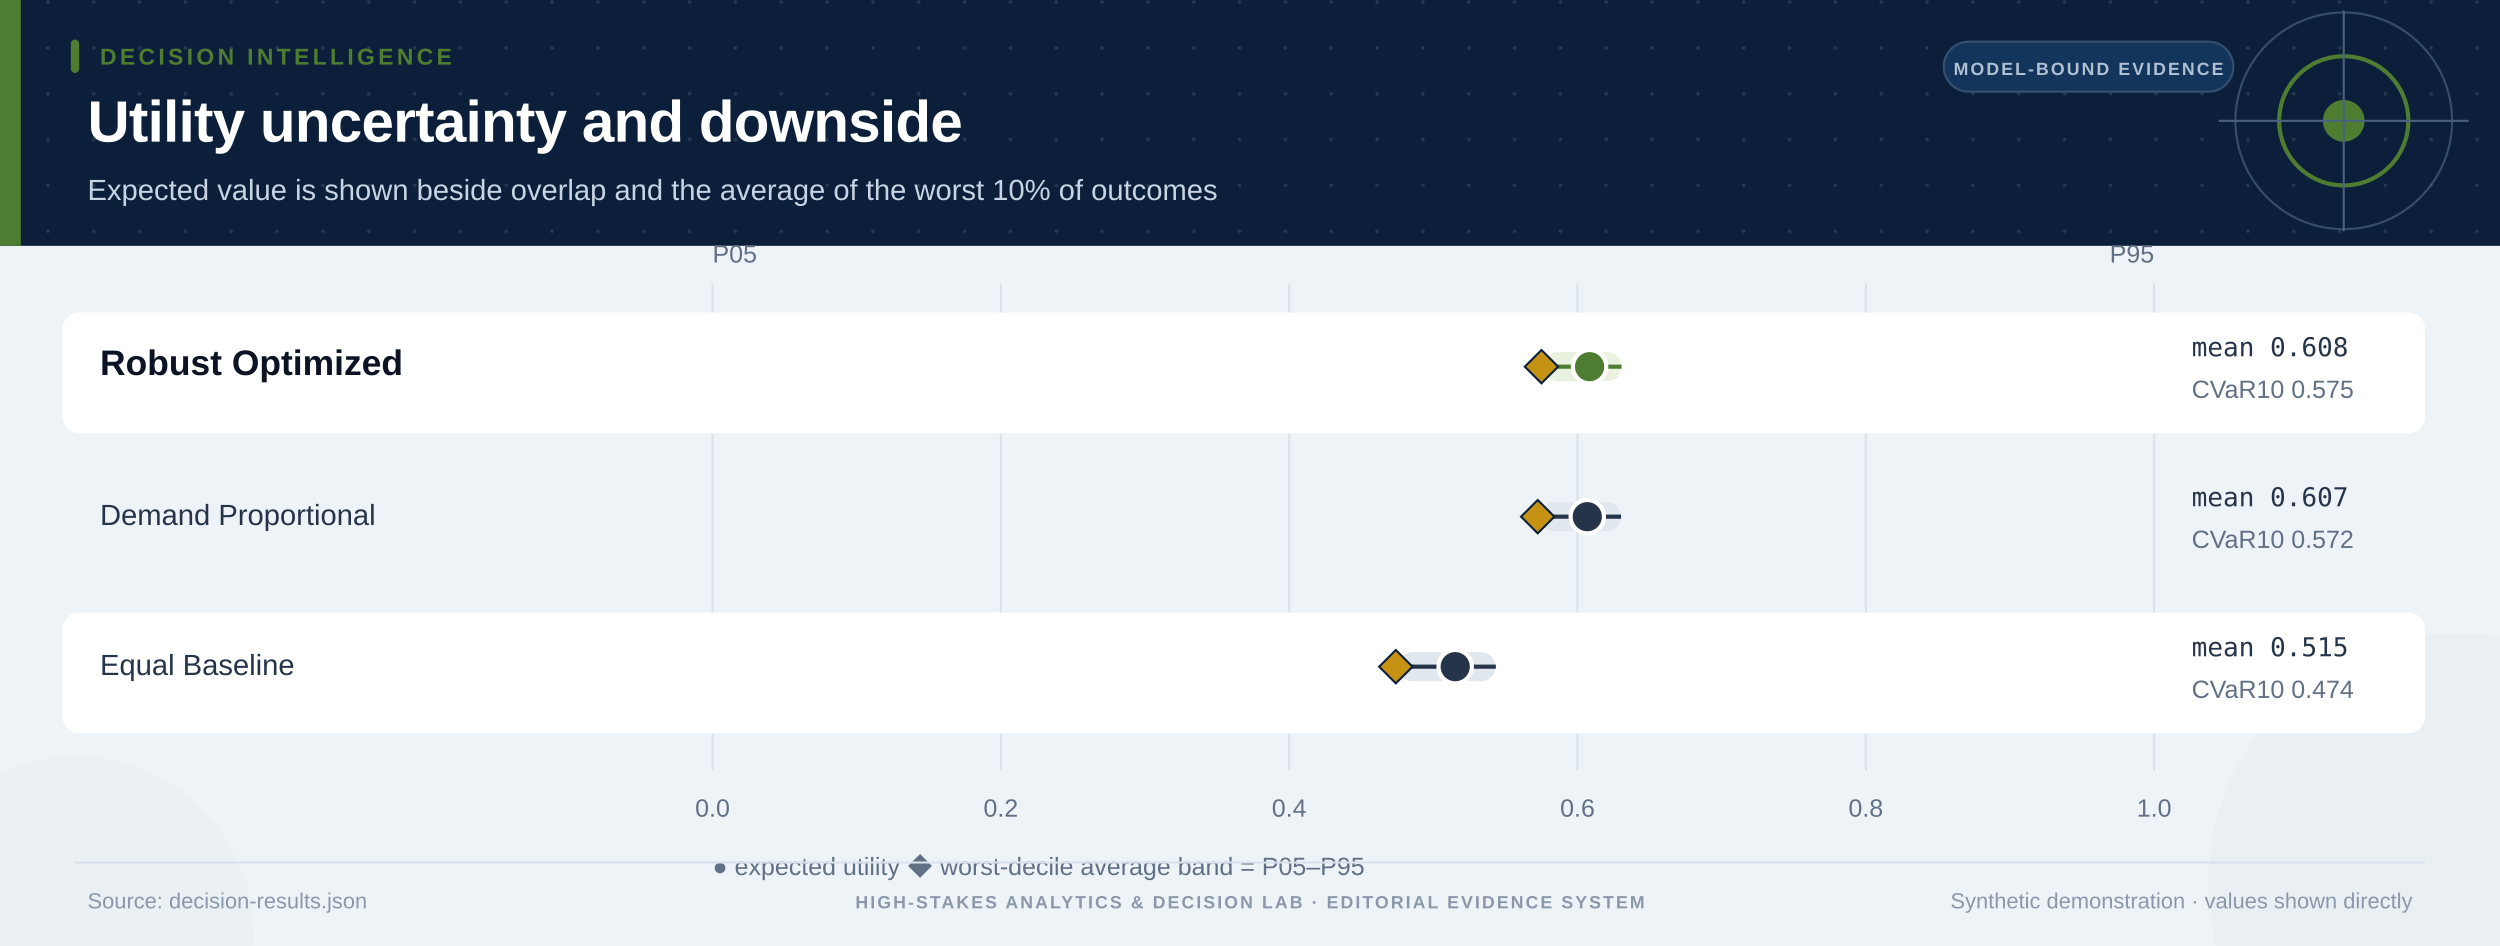
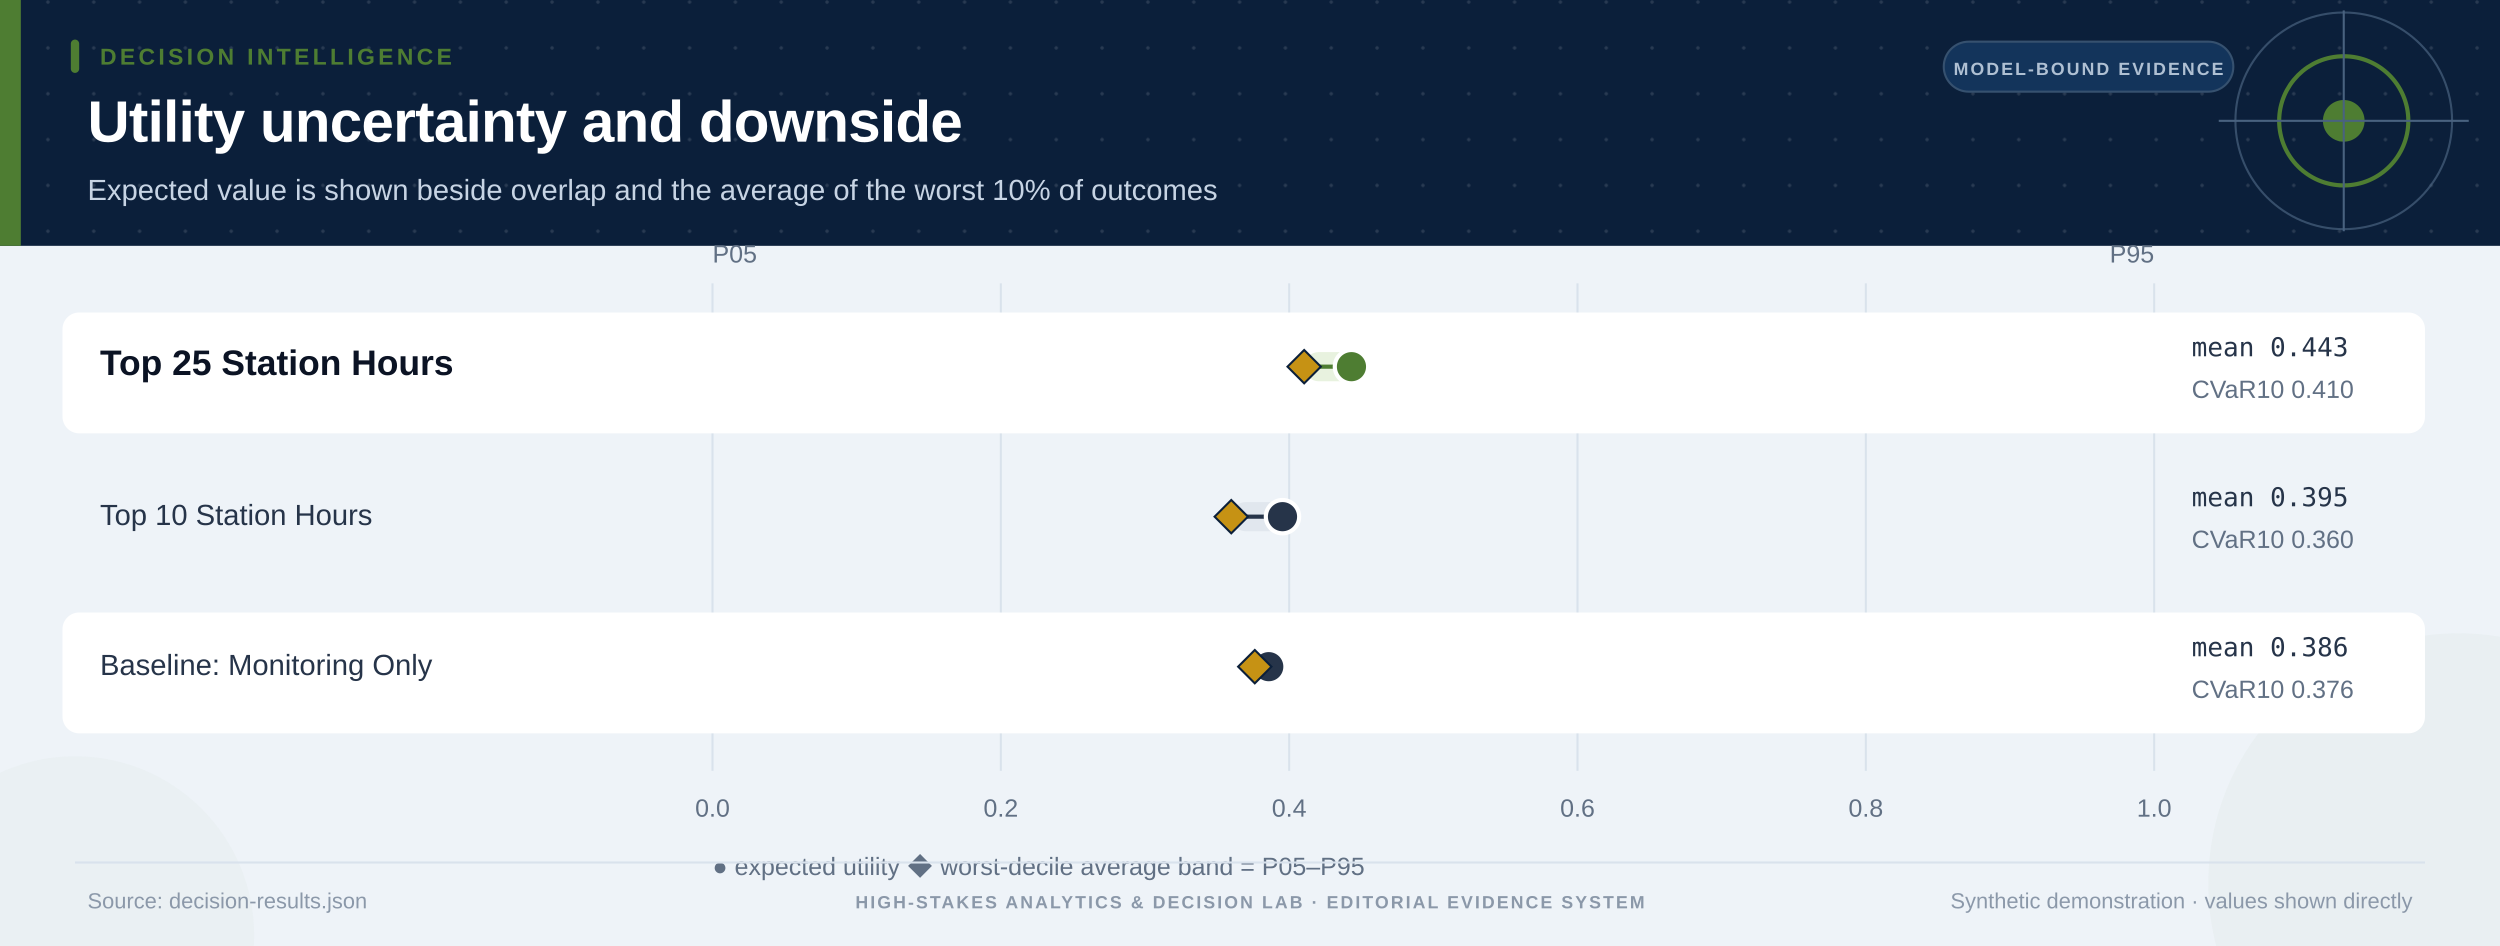
<svg xmlns="http://www.w3.org/2000/svg" width="1200" height="454" viewBox="0 0 1200 454" role="img" aria-labelledby="title desc">
  <defs>
    <pattern id="headerGrid" width="22" height="22" patternUnits="userSpaceOnUse">
      <circle cx="1" cy="1" r=".85" fill="#FFFFFF" opacity=".12" />
    </pattern>
  </defs>
  <style>
  text { font-family: -apple-system, BlinkMacSystemFont, "Segoe UI", Arial, sans-serif; }
  .kicker { font-size: 11px; font-weight: 800; letter-spacing: 1.6px; }
  .title { font-size: 28px; font-weight: 780; letter-spacing: -0.35px; }
  .subtitle { font-size: 14px; }
  .section { fill: #0B1324; font-size: 17px; font-weight: 720; }
  .label { fill: #263449; font-size: 14px; }
  .small { fill: #617084; font-size: 12px; }
  .eyebrow { fill: #617084; font-size: 10.5px; font-weight: 800; letter-spacing: 1px; }
  .value { fill: #0B1324; font-size: 16px; font-weight: 750; font-variant-numeric: tabular-nums; }
  .big { fill: #0B1324; font-size: 30px; font-weight: 800; font-variant-numeric: tabular-nums; }
  .display { fill: #0B1324; font-size: 38px; font-weight: 820; font-variant-numeric: tabular-nums; }
  .mono { fill: #263449; font-size: 12.5px; font-family: ui-monospace, SFMono-Regular, Menlo, Consolas, monospace; font-variant-numeric: tabular-nums; }
  .pill { font-size: 11px; font-weight: 760; letter-spacing: .25px; }
  .footnote { fill: #8B98A9; font-size: 10.5px; }
  .micro { fill: #8B98A9; font-size: 8.5px; font-weight: 800; letter-spacing: 1px; }
</style>
  <rect width="1200" height="454" fill="#EEF3F8" />
  <circle cx="1180" cy="424" r="120" fill="#4E7D32" opacity=".035" />
  <circle cx="36" cy="449" r="86" fill="#4E7D32" opacity=".025" />
  <rect width="1200" height="118" fill="#0B1F3A" />
  <rect width="1200" height="118" fill="url(#headerGrid)" />
  <rect width="10" height="118" fill="#4E7D32" />
  <rect x="34" y="19" width="4" height="16" rx="2" fill="#4E7D32" />
  <text x="48.0" y="31.0" class="kicker" text-anchor="start" style="fill:#4E7D32">DECISION INTELLIGENCE</text>
  <text x="42.0" y="68.0" class="title" text-anchor="start" style="fill:#FFFFFF">Utility uncertainty and downside</text>
  <text x="42.0" y="96.0" class="subtitle" text-anchor="start" style="fill:#C7D4E4">Expected value is shown beside overlap and the average of the worst 10% of outcomes</text>
  <rect x="933" y="20" width="139" height="24" rx="12" fill="#13345B" stroke="#36516F" />
  <text x="1002.5" y="36.0" class="micro" text-anchor="middle" style="fill:#AFC0D3">MODEL-BOUND EVIDENCE</text>
  <circle cx="1125" cy="58" r="31" fill="none" stroke="#4E7D32" stroke-width="2" />
  <circle cx="1125" cy="58" r="10" fill="#4E7D32" />
  <circle cx="1125" cy="58" r="52" fill="none" stroke="#49627F" stroke-width="1" opacity=".7" />
  <line x1="1065" y1="58" x2="1185" y2="58" stroke="#49627F" stroke-width="1" />
  <line x1="1125" y1="5" x2="1125" y2="111" stroke="#49627F" stroke-width="1" />
  <line x1="342.0" y1="136.0" x2="342.0" y2="370.0" stroke="#D9E2EC" stroke-width="1" />
  <text x="342.0" y="392.0" class="small" text-anchor="middle">0.0</text>
  <line x1="480.4" y1="136.0" x2="480.4" y2="370.0" stroke="#D9E2EC" stroke-width="1" />
  <text x="480.4" y="392.0" class="small" text-anchor="middle">0.2</text>
  <line x1="618.8" y1="136.0" x2="618.8" y2="370.0" stroke="#D9E2EC" stroke-width="1" />
  <text x="618.8" y="392.0" class="small" text-anchor="middle">0.4</text>
  <line x1="757.2" y1="136.0" x2="757.2" y2="370.0" stroke="#D9E2EC" stroke-width="1" />
  <text x="757.2" y="392.0" class="small" text-anchor="middle">0.6</text>
  <line x1="895.6" y1="136.0" x2="895.6" y2="370.0" stroke="#D9E2EC" stroke-width="1" />
  <text x="895.6" y="392.0" class="small" text-anchor="middle">0.8</text>
  <line x1="1034.0" y1="136.0" x2="1034.0" y2="370.0" stroke="#D9E2EC" stroke-width="1" />
  <text x="1034.0" y="392.0" class="small" text-anchor="middle">1.0</text>
  <text x="342.0" y="126.0" class="small" text-anchor="start">P05</text>
  <text x="1034.0" y="126.0" class="small" text-anchor="end">P95</text>
  <rect x="30.0" y="150.0" width="1134.0" height="58.0" rx="8" fill="#FFFFFF" stroke="none" stroke-width="1" />
-   <text x="48.0" y="180.0" class="section" text-anchor="start">Robust Optimized</text>
-   <rect x="740.9" y="169.0" width="37.5" height="14" rx="7" fill="#E8F2DF" />
-   <line x1="740.9" y1="176" x2="778.3" y2="176" stroke="#4E7D32" stroke-width="2" />
-   <circle cx="763.0" cy="176" r="8" fill="#4E7D32" stroke="#FFFFFF" stroke-width="2" />
-   <path d="M 739.9 168.0 L 747.9 176.0 L 739.9 184.0 L 731.9 176.0 Z" fill="#C69214" stroke="#0B1F3A" />
-   <text x="1052.0" y="171.0" class="mono" text-anchor="start">mean 0.608</text>
-   <text x="1052.0" y="191.0" class="small" text-anchor="start">CVaR10 0.575</text>
-   <text x="48.0" y="252.0" class="label" text-anchor="start">Demand Proportional</text>
-   <rect x="739.3" y="241.0" width="38.8" height="14" rx="7" fill="#E1E7EE" />
-   <line x1="739.3" y1="248" x2="778.1" y2="248" stroke="#263449" stroke-width="2" />
-   <circle cx="761.9" cy="248" r="8" fill="#263449" stroke="#FFFFFF" stroke-width="2" />
-   <path d="M 738.1 240.0 L 746.1 248.0 L 738.1 256.0 L 730.1 248.0 Z" fill="#C69214" stroke="#0B1F3A" />
-   <text x="1052.0" y="243.0" class="mono" text-anchor="start">mean 0.607</text>
-   <text x="1052.0" y="263.0" class="small" text-anchor="start">CVaR10 0.572</text>
+   <text x="48.0" y="180.0" class="section" text-anchor="start">Top 25 Station Hours</text>
+   <rect x="626.0" y="169.0" width="30.2" height="14" rx="7" fill="#E8F2DF" />
+   <line x1="626.0" y1="176" x2="656.2" y2="176" stroke="#4E7D32" stroke-width="2" />
+   <circle cx="648.7" cy="176" r="8" fill="#4E7D32" stroke="#FFFFFF" stroke-width="2" />
+   <path d="M 626.0 168.0 L 634.0 176.0 L 626.0 184.0 L 618.0 176.0 Z" fill="#C69214" stroke="#0B1F3A" />
+   <text x="1052.0" y="171.0" class="mono" text-anchor="start">mean 0.443</text>
+   <text x="1052.0" y="191.0" class="small" text-anchor="start">CVaR10 0.410</text>
+   <text x="48.0" y="252.0" class="label" text-anchor="start">Top 10 Station Hours</text>
+   <rect x="591.0" y="241.0" width="32.8" height="14" rx="7" fill="#E1E7EE" />
+   <line x1="591.0" y1="248" x2="623.8" y2="248" stroke="#263449" stroke-width="2" />
+   <circle cx="615.6" cy="248" r="8" fill="#263449" stroke="#FFFFFF" stroke-width="2" />
+   <path d="M 591.0 240.0 L 599.0 248.0 L 591.0 256.0 L 583.0 248.0 Z" fill="#C69214" stroke="#0B1F3A" />
+   <text x="1052.0" y="243.0" class="mono" text-anchor="start">mean 0.395</text>
+   <text x="1052.0" y="263.0" class="small" text-anchor="start">CVaR10 0.360</text>
  <rect x="30.0" y="294.0" width="1134.0" height="58.0" rx="8" fill="#FFFFFF" stroke="none" stroke-width="1" />
-   <text x="48.0" y="324.0" class="label" text-anchor="start">Equal Baseline</text>
-   <rect x="671.1" y="313.0" width="46.8" height="14" rx="7" fill="#E1E7EE" />
-   <line x1="671.1" y1="320" x2="718.0" y2="320" stroke="#263449" stroke-width="2" />
-   <circle cx="698.5" cy="320" r="8" fill="#263449" stroke="#FFFFFF" stroke-width="2" />
-   <path d="M 670.0 312.0 L 678.0 320.0 L 670.0 328.0 L 662.0 320.0 Z" fill="#C69214" stroke="#0B1F3A" />
-   <text x="1052.0" y="315.0" class="mono" text-anchor="start">mean 0.515</text>
-   <text x="1052.0" y="335.0" class="small" text-anchor="start">CVaR10 0.474</text>
+   <text x="48.0" y="324.0" class="label" text-anchor="start">Baseline: Monitoring Only</text>
+   <rect x="602.3" y="313.0" width="8.9" height="14" rx="7" fill="#E1E7EE" />
+   <line x1="602.3" y1="320" x2="611.2" y2="320" stroke="#263449" stroke-width="2" />
+   <circle cx="609.0" cy="320" r="8" fill="#263449" stroke="#FFFFFF" stroke-width="2" />
+   <path d="M 602.3 312.0 L 610.3 320.0 L 602.3 328.0 L 594.3 320.0 Z" fill="#C69214" stroke="#0B1F3A" />
+   <text x="1052.0" y="315.0" class="mono" text-anchor="start">mean 0.386</text>
+   <text x="1052.0" y="335.0" class="small" text-anchor="start">CVaR10 0.376</text>
  <text x="342.0" y="420.0" class="small" text-anchor="start">● expected utility   ◆ worst-decile average   band = P05–P95</text>
  <line x1="36" y1="414.0" x2="1164" y2="414.0" stroke="#D9E2EC" stroke-width="1" />
  <text x="42.0" y="436.0" class="footnote" text-anchor="start">Source: decision-results.json</text>
  <text x="1158.0" y="436.0" class="footnote" text-anchor="end">Synthetic demonstration · values shown directly</text>
  <text x="600.0" y="436.0" class="micro" text-anchor="middle" style="fill:#8B98A9">HIGH-STAKES ANALYTICS &amp; DECISION LAB · EDITORIAL EVIDENCE SYSTEM</text>
</svg>
